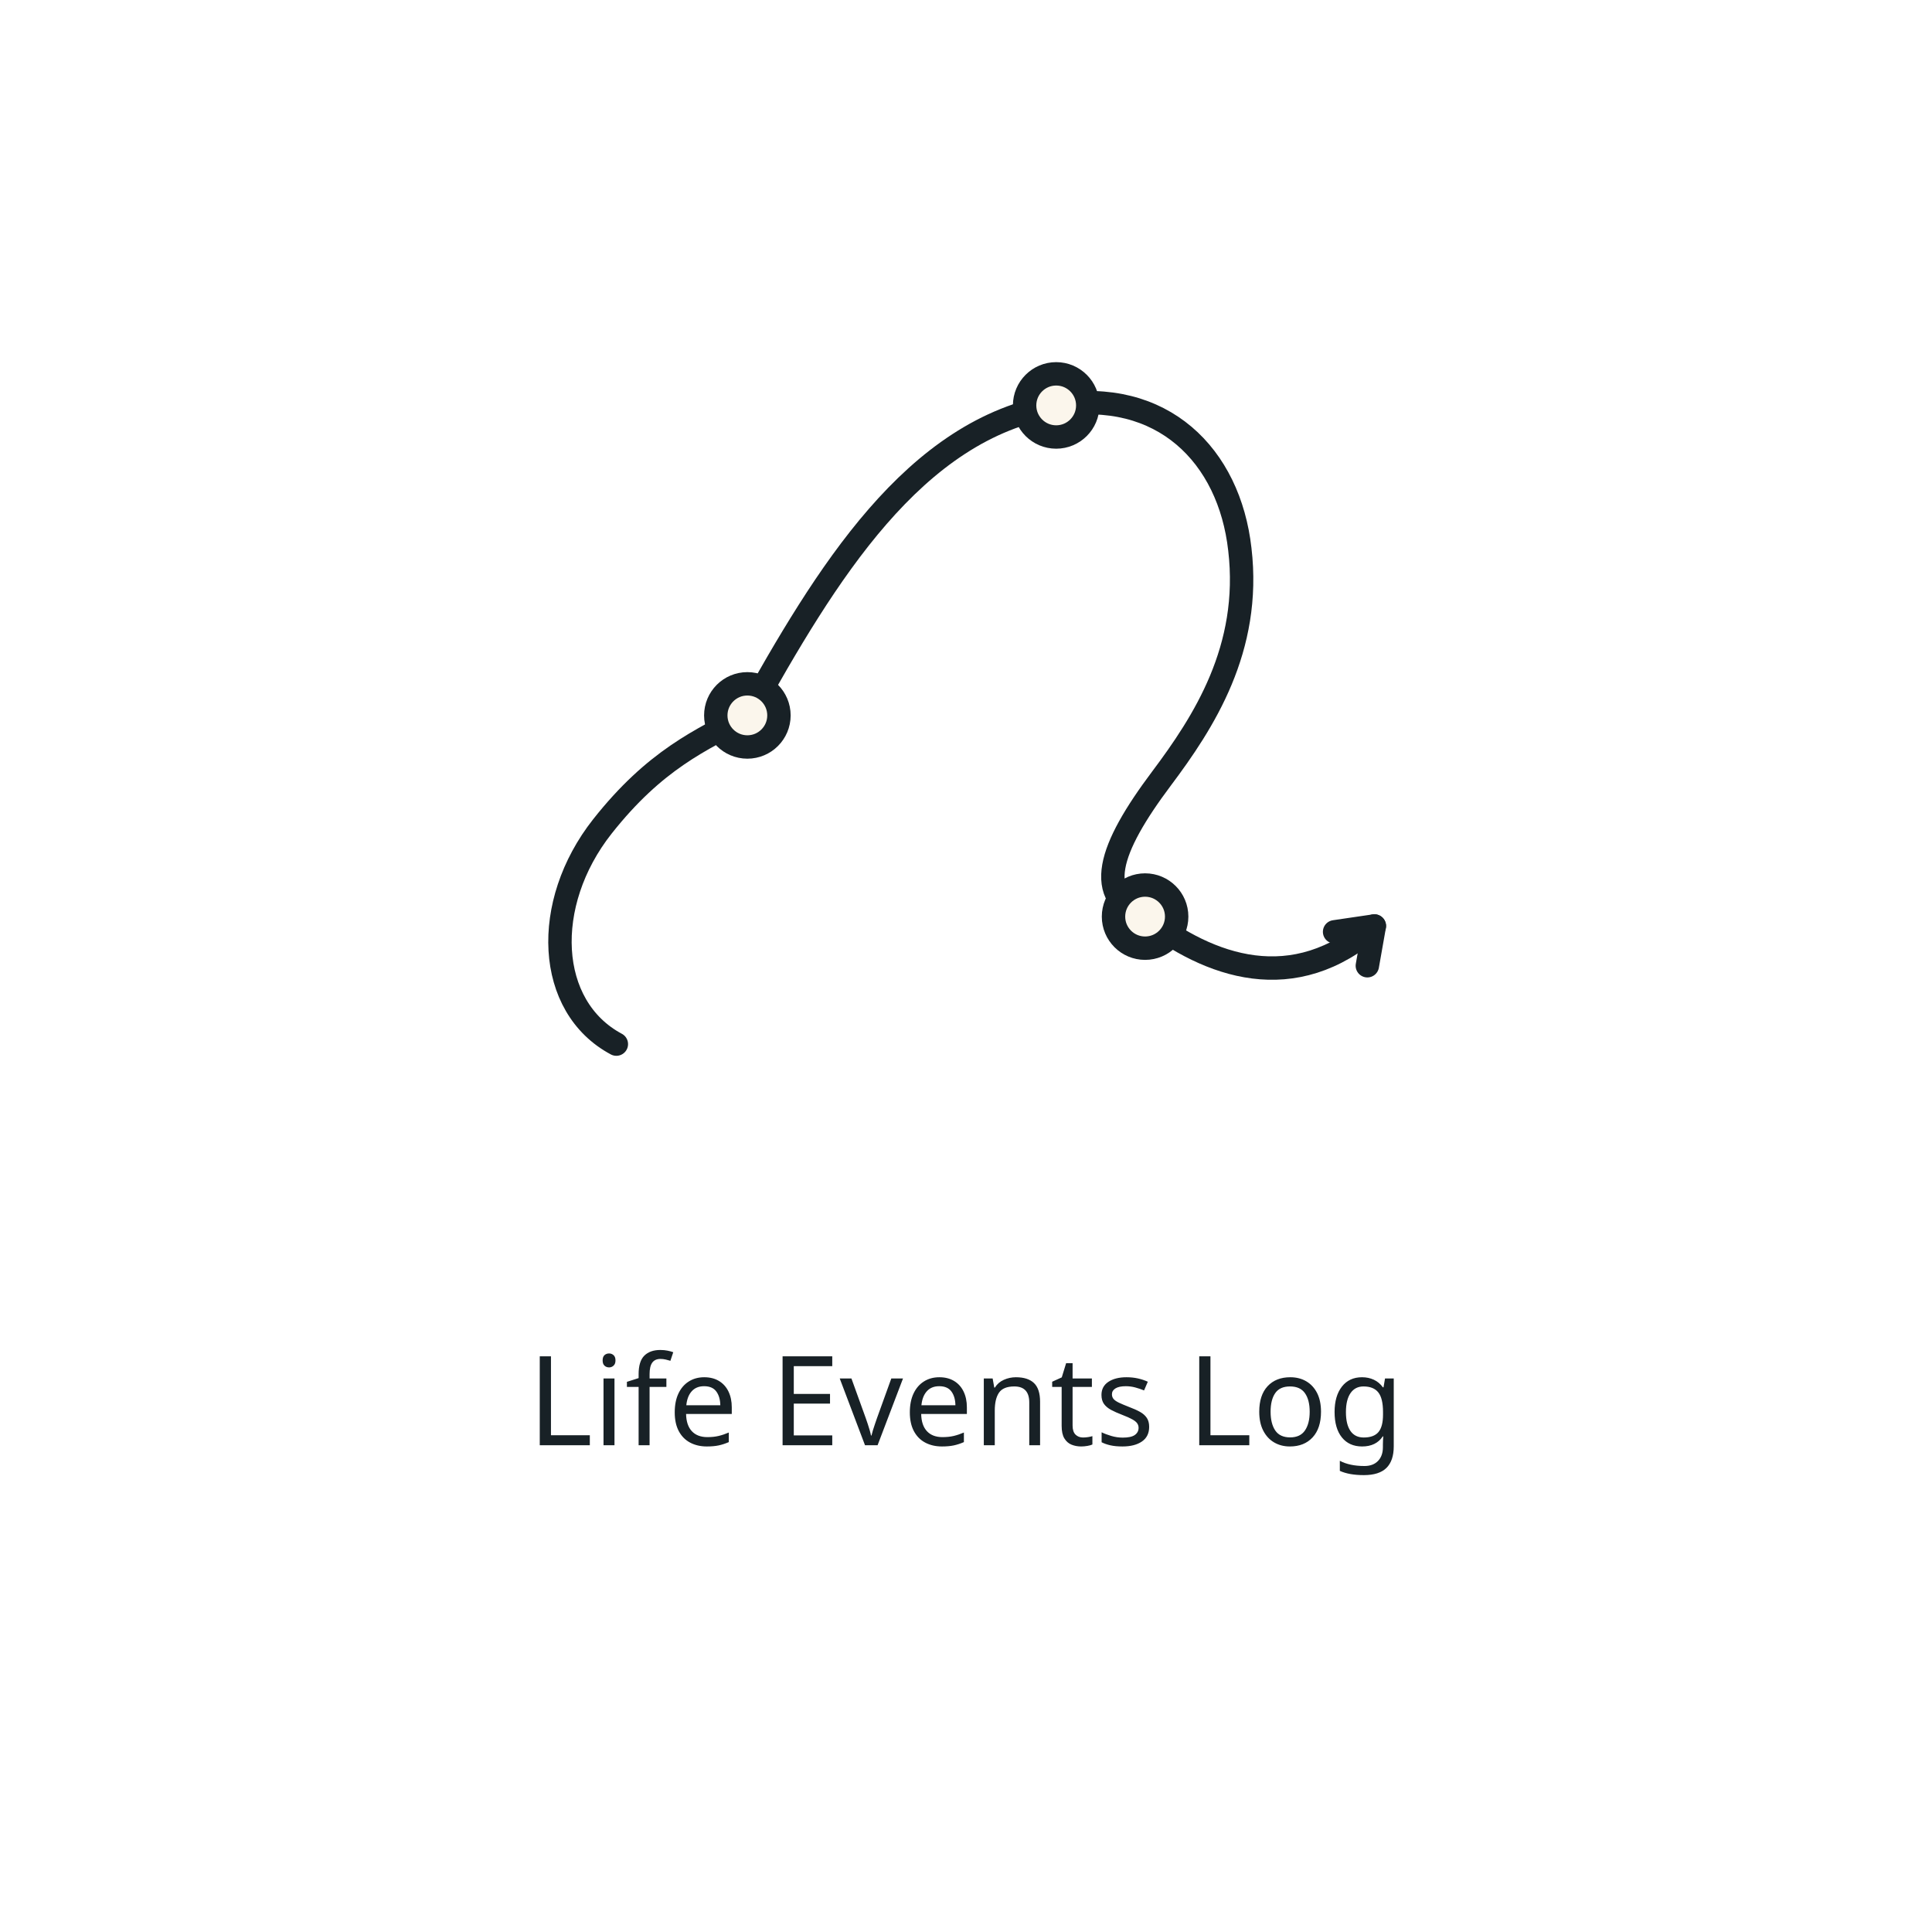
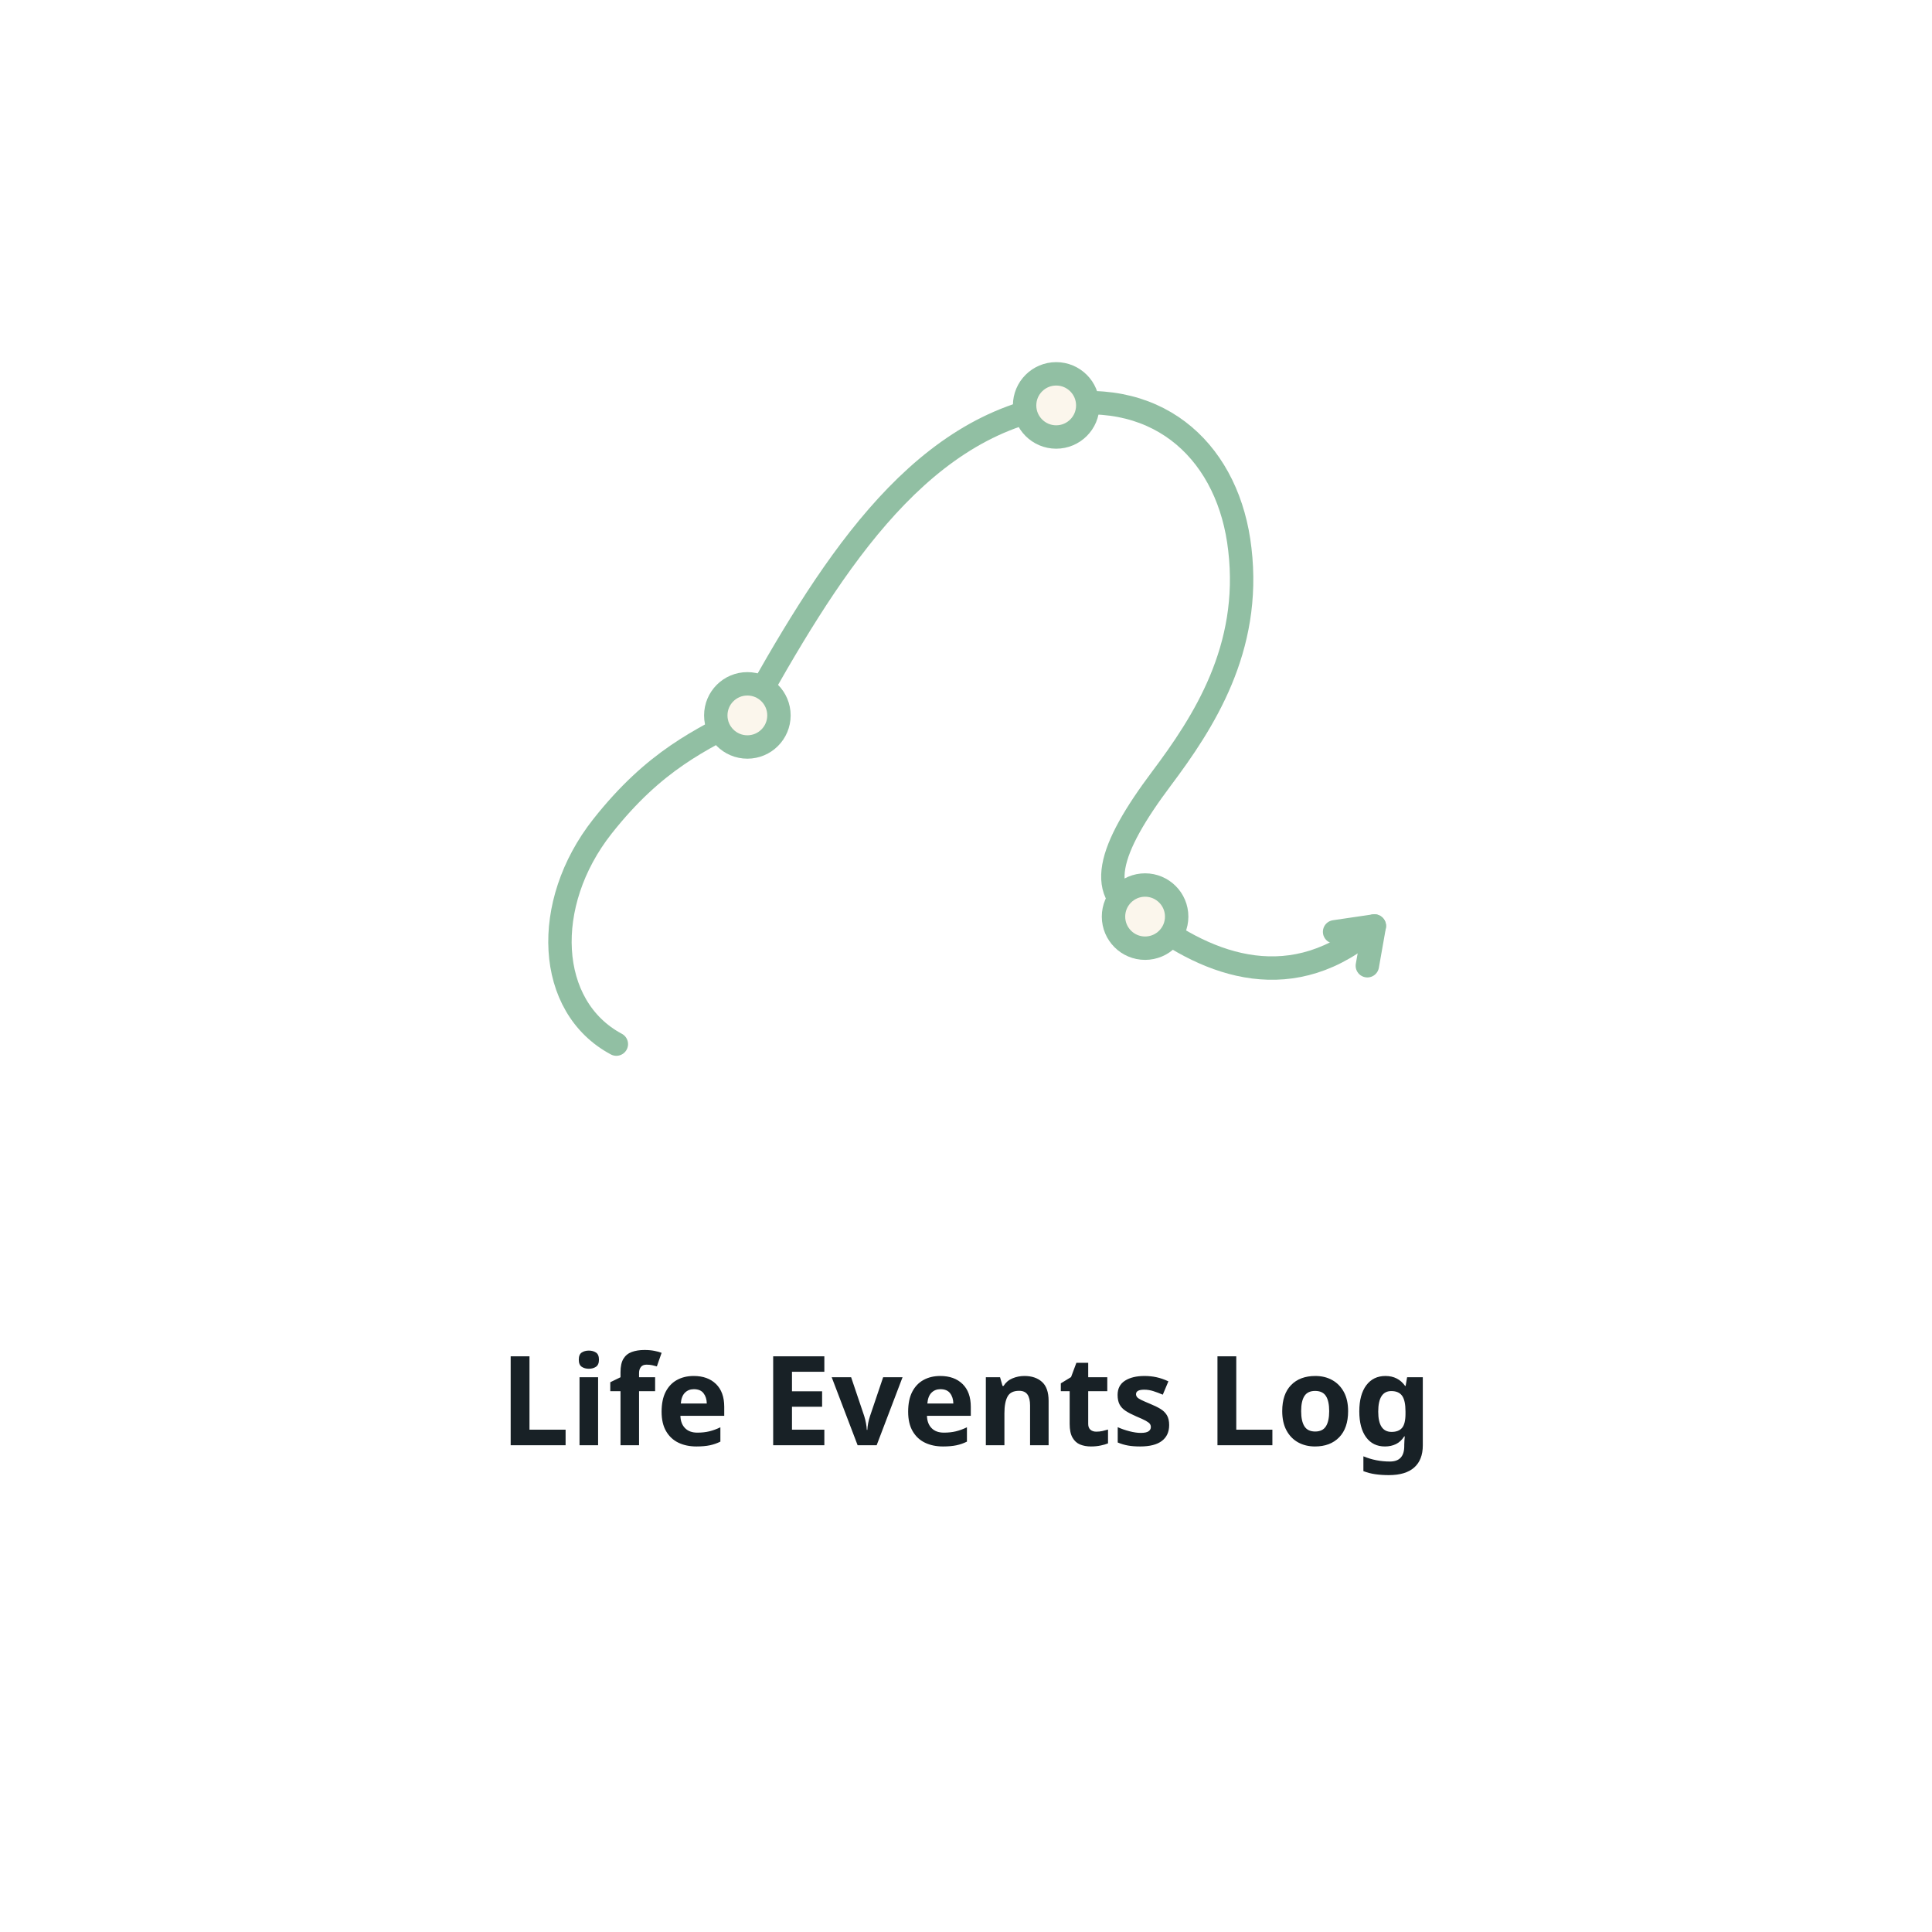
<svg xmlns="http://www.w3.org/2000/svg" viewBox="0 0 1024 1024" role="img" aria-labelledby="title desc">
-   <path transform="translate(194 76) scale(.62)" fill="none" stroke="#182126" stroke-width="20" stroke-linecap="round" stroke-linejoin="round" d="M 214 770 C 154 738, 150 650, 202 584 C 247 527, 286 510, 326 489 C 393 369, 468 244, 590 224 C 681 209, 738 267, 747 347 C 757 432, 716 495, 680 543 C 635 603, 621 644, 666 661 C 721 704, 793 730, 862 669" />
-   <g transform="translate(194 76) scale(.62)" fill="none" stroke="#182126" stroke-width="20" stroke-linecap="round" stroke-linejoin="round">
+   <path transform="translate(194 76) scale(.62)" fill="none" stroke="#91BFA3" stroke-width="20" stroke-linecap="round" stroke-linejoin="round" d="M 214 770 C 154 738, 150 650, 202 584 C 247 527, 286 510, 326 489 C 393 369, 468 244, 590 224 C 681 209, 738 267, 747 347 C 757 432, 716 495, 680 543 C 635 603, 621 644, 666 661 C 721 704, 793 730, 862 669" />
+   <g transform="translate(194 76) scale(.62)" fill="none" stroke="#91BFA3" stroke-width="20" stroke-linecap="round" stroke-linejoin="round">
    <circle cx="326" cy="489" r="27" fill="#FBF6EC" />
    <circle cx="590" cy="224" r="27" fill="#FBF6EC" />
    <circle cx="666" cy="661" r="27" fill="#FBF6EC" />
    <path d="M 828 674 L 862 669 L 856 703" />
  </g>
-   <text x="512" y="766" text-anchor="middle" fill="#182126" font-family="'Instrument Sans', sans-serif" font-size="66" font-weight="500">Life Events Log</text>
+   <text x="512" y="766" text-anchor="middle" fill="#182126" font-family="'Instrument Sans', sans-serif" font-size="66" font-weight="700">Life Events Log</text>
</svg>
